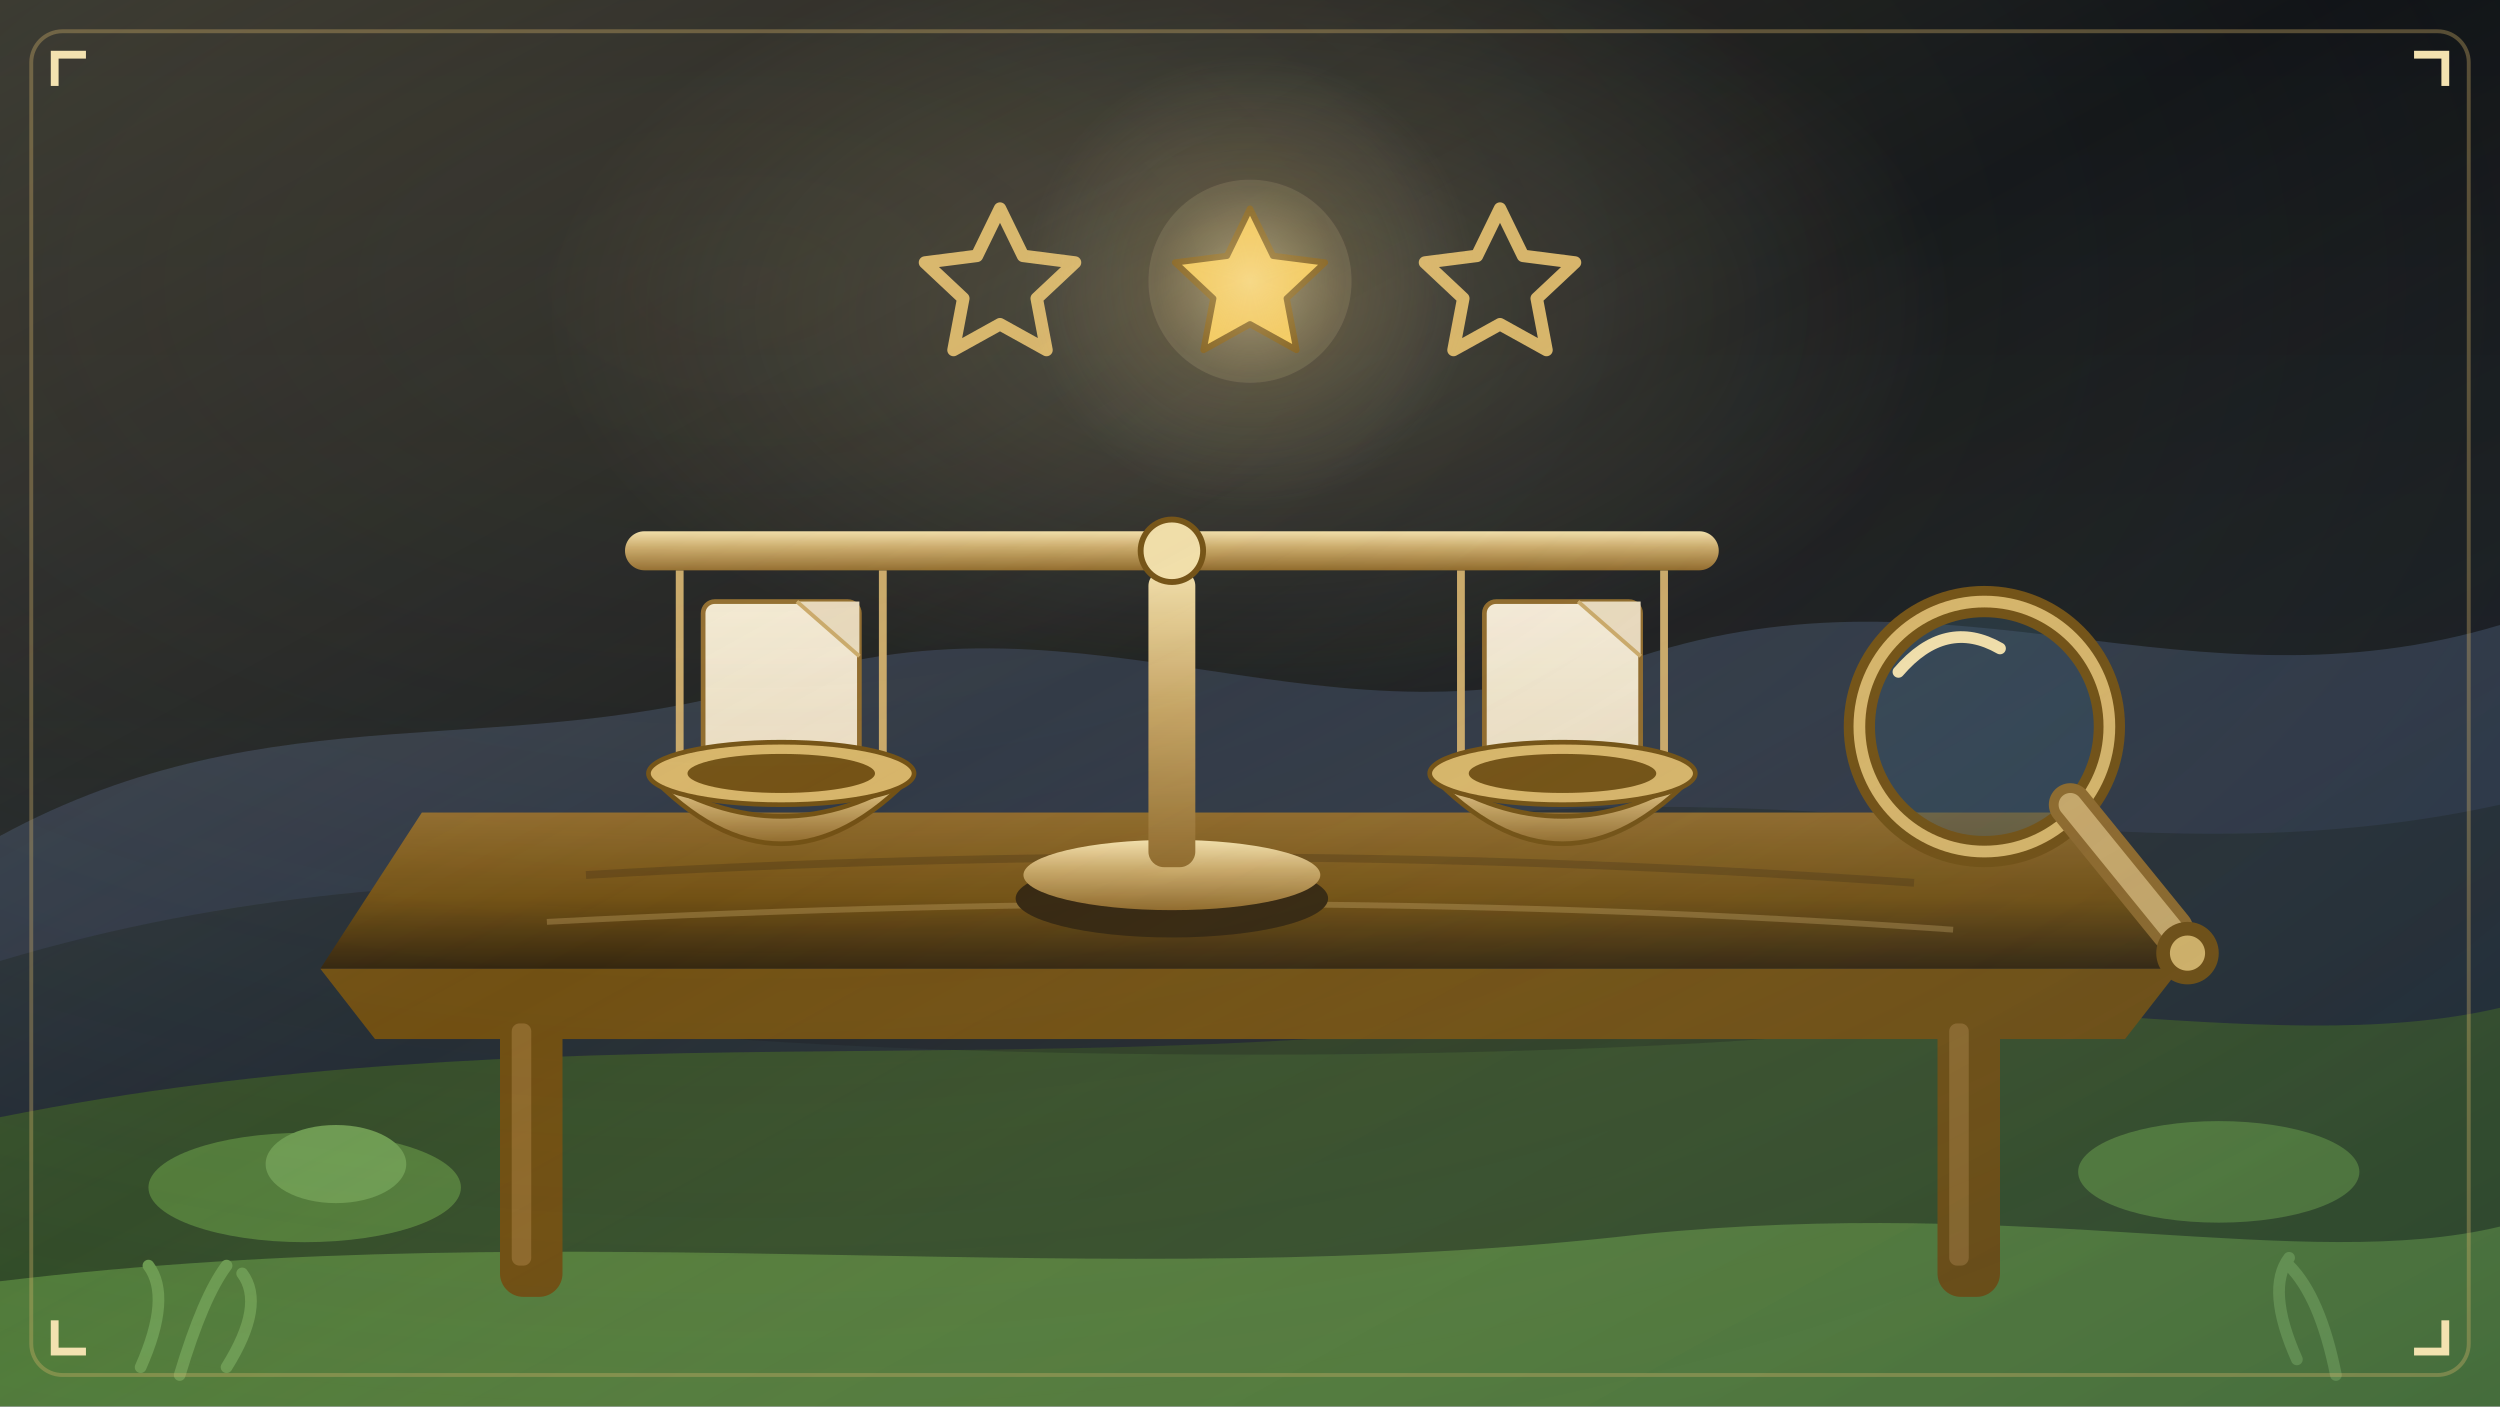
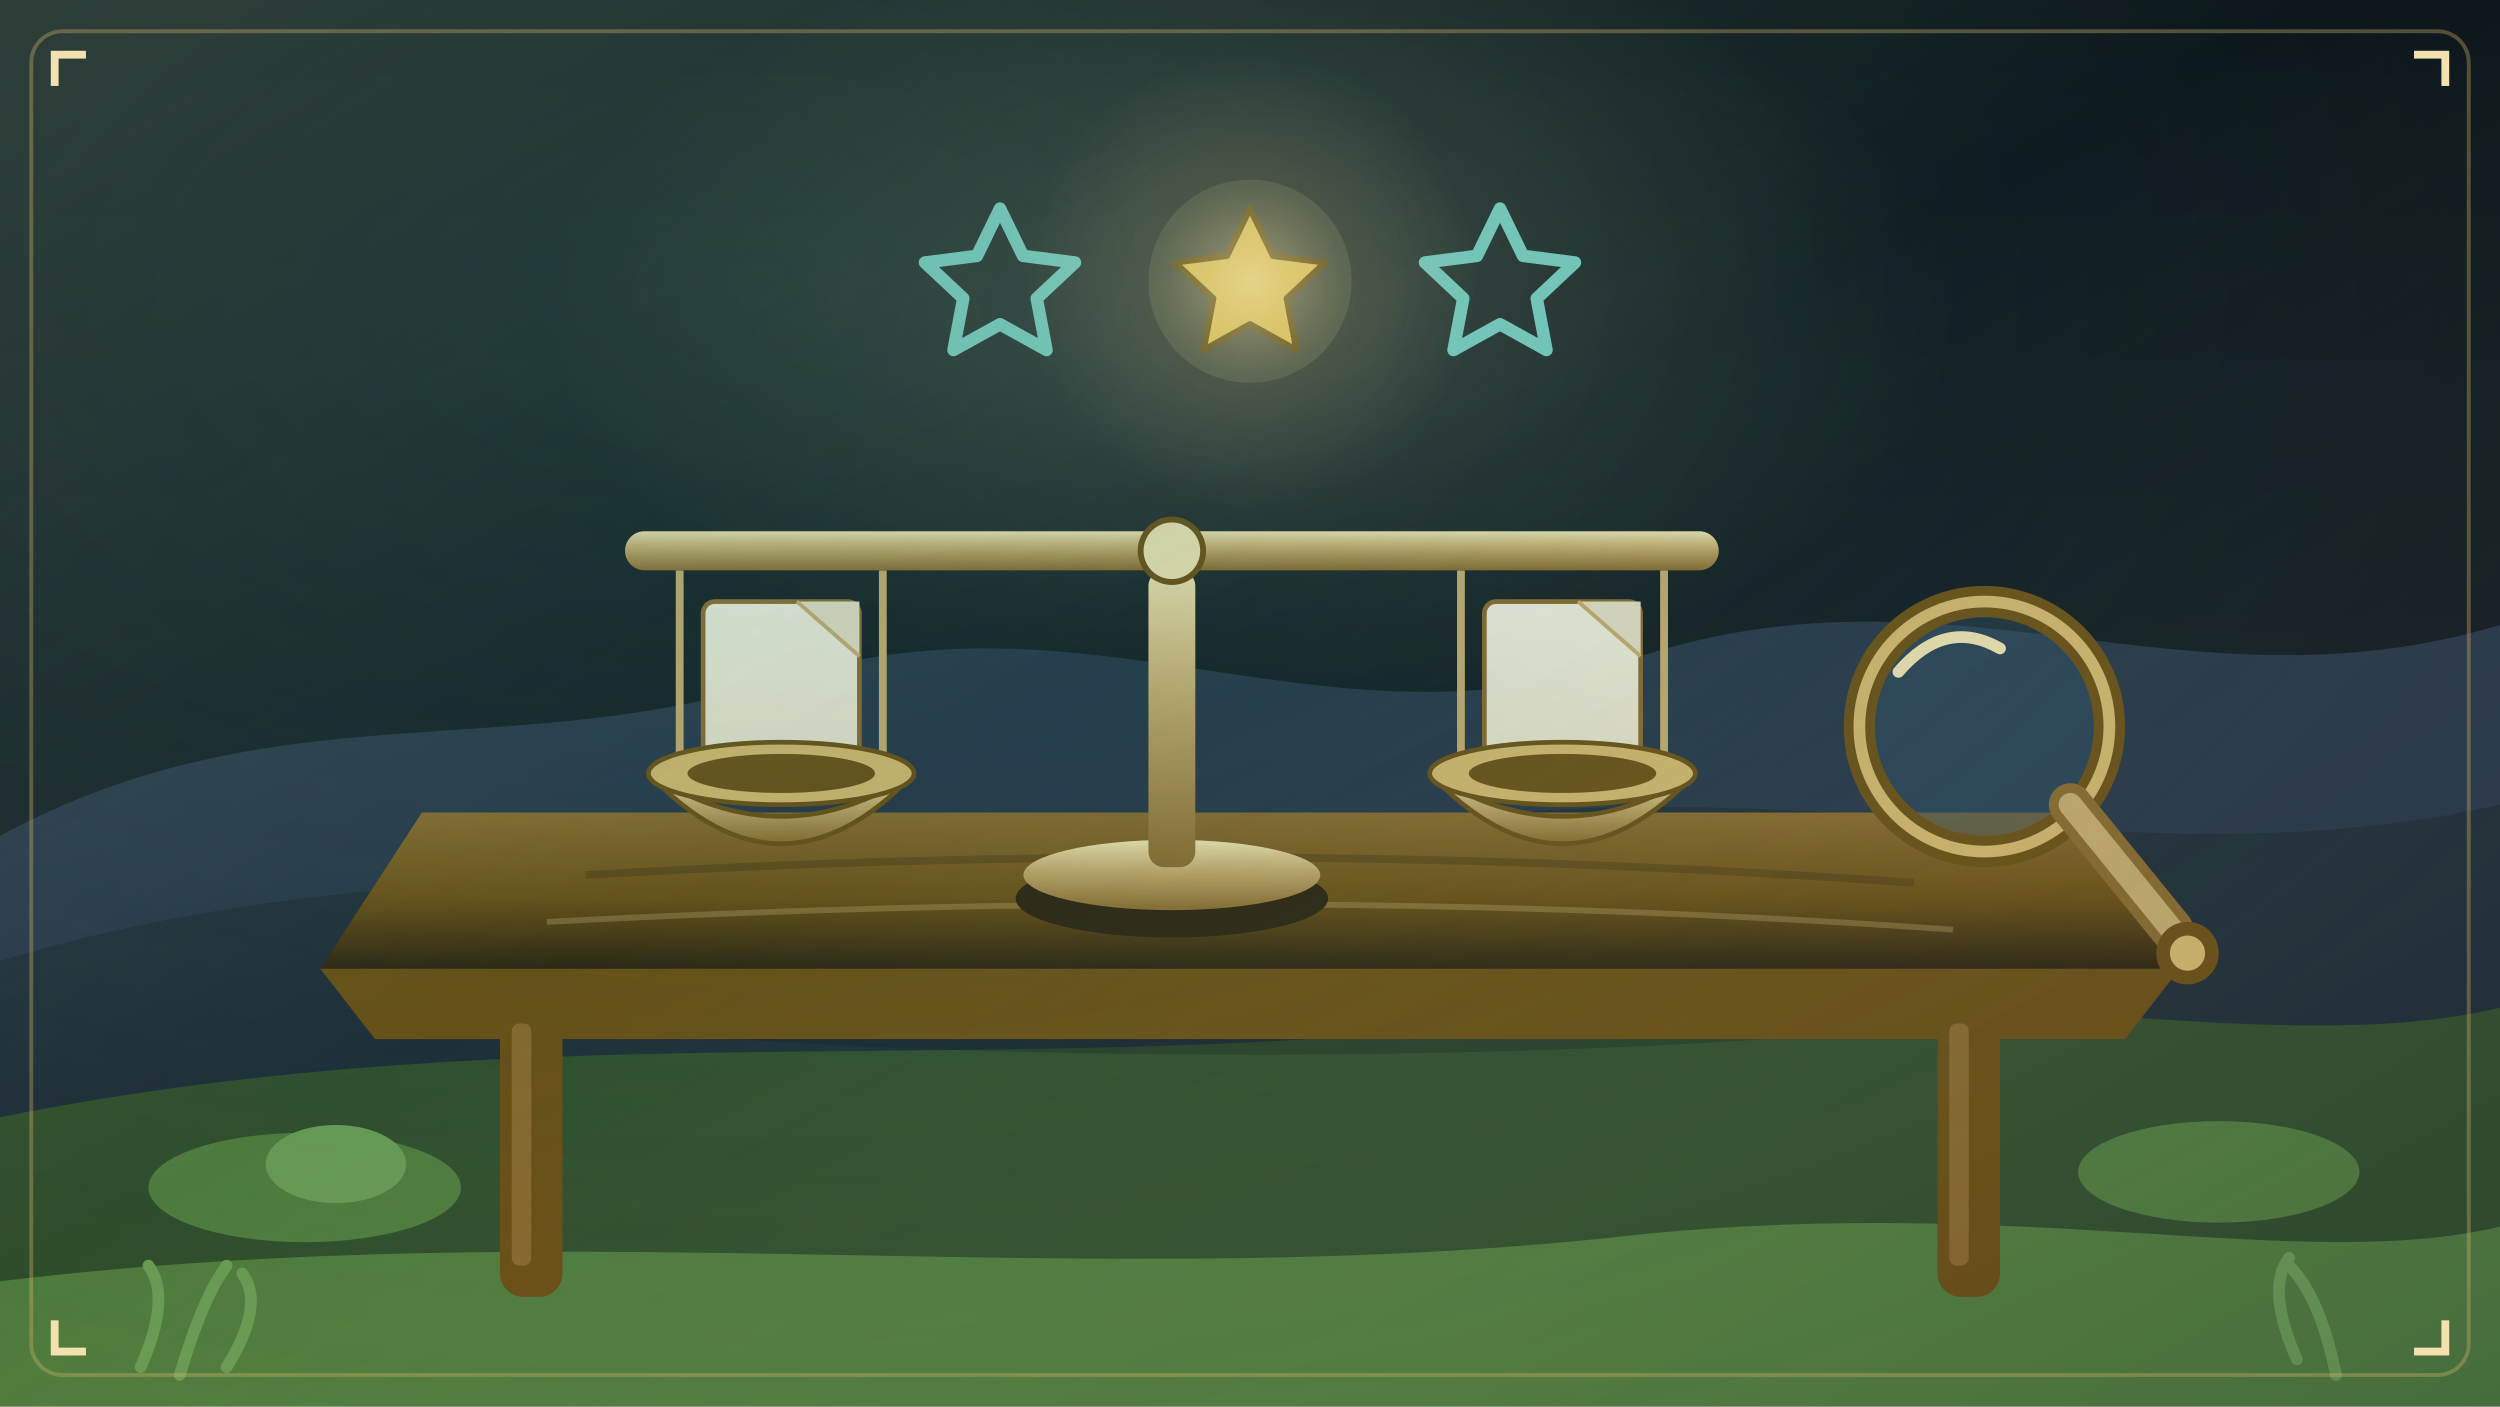
<svg xmlns="http://www.w3.org/2000/svg" viewBox="0 0 640 360" width="640" height="360">
  <defs id="lq-grade-defs">
    <linearGradient id="lq-key" x1="0" y1="0" x2="1" y2="1">
      <stop offset="0" stop-color="#f3e2b0" stop-opacity="0.16" />
      <stop offset="0.46" stop-color="#f3e2b0" stop-opacity="0" />
      <stop offset="1" stop-color="#163044" stop-opacity="0.18" />
    </linearGradient>
    <radialGradient id="lq-tint" cx="0.3" cy="0.2" r="0.9">
-       <stop offset="0" stop-color="#d7b56a" stop-opacity="0.13" />
-       <stop offset="1" stop-color="#d7b56a" stop-opacity="0" />
+       <stop offset="0" stop-color="#2a8a7a" stop-opacity="0.24" />
+       <stop offset="1" stop-color="#2a8a7a" stop-opacity="0" />
    </radialGradient>
    <radialGradient id="lq-gold" cx="0.5" cy="0.5" r="0.5">
      <stop offset="0" stop-color="#f3e2b0" stop-opacity="0.5" />
      <stop offset="0.42" stop-color="#d7b56a" stop-opacity="0.14" />
      <stop offset="1" stop-color="#f3e2b0" stop-opacity="0" />
    </radialGradient>
  </defs>
  <defs>
    <linearGradient id="ev-sky" x1="0" y1="0" x2="0" y2="1">
      <stop offset="0" stop-color="#0a0f15" />
      <stop offset="0.5" stop-color="#0e141c" />
      <stop offset="1" stop-color="#1c2733" />
    </linearGradient>
    <linearGradient id="ev-wood" x1="0" y1="0" x2="0" y2="1">
      <stop offset="0" stop-color="#8a6528" />
      <stop offset="0.55" stop-color="#6b4a0e" />
      <stop offset="1" stop-color="#2a1d0a" />
    </linearGradient>
    <linearGradient id="ev-brass" x1="0" y1="0" x2="0" y2="1">
      <stop offset="0" stop-color="#f3e2b0" />
      <stop offset="0.42" stop-color="#c8a86a" />
      <stop offset="1" stop-color="#8a6528" />
    </linearGradient>
    <linearGradient id="ev-paper" x1="0" y1="0" x2="0" y2="1">
      <stop offset="0" stop-color="#f6efe0" />
      <stop offset="1" stop-color="#e8dcc4" />
    </linearGradient>
    <radialGradient id="ev-glow" cx="0.5" cy="0.22" r="0.28">
      <stop offset="0" stop-color="#f3e2b0" stop-opacity="0.2" />
      <stop offset="1" stop-color="#f3e2b0" stop-opacity="0" />
    </radialGradient>
  </defs>
  <rect width="640" height="360" fill="url(#ev-sky)" />
  <rect width="640" height="360" fill="url(#ev-glow)" />
  <path d="M0 214 C70 176 130 196 200 174 C280 148 340 196 420 168 C500 142 560 184 640 160 L640 280 L0 280 Z" fill="#243044" />
  <path d="M0 246 C120 210 220 236 340 214 C460 192 540 228 640 206 L640 320 L0 320 Z" fill="#1c2733" />
  <path d="M0 286 C140 258 260 278 400 260 C500 248 580 272 640 258 L640 360 L0 360 Z" fill="#2f4a28" />
  <path d="M0 328 C150 310 280 332 420 316 C520 306 590 326 640 314 L640 360 L0 360 Z" fill="#4f7a3a" />
  <ellipse cx="78" cy="304" rx="40" ry="14" fill="#4f7a3a" />
  <ellipse cx="86" cy="298" rx="18" ry="10" fill="#6a9a52" />
  <ellipse cx="568" cy="300" rx="36" ry="13" fill="#4f7a3a" />
  <ellipse cx="320" cy="252" rx="210" ry="18" fill="#0a0f15" opacity="0.28" />
  <path d="M108 208 H532 L558 248 H82 Z" fill="url(#ev-wood)" />
  <path d="M150 224 Q320 214 490 226" fill="none" stroke="#2a1d0a" stroke-width="2" opacity="0.28" />
  <path d="M140 236 Q330 226 500 238" fill="none" stroke="#c8a86a" stroke-width="1.5" opacity="0.35" />
  <path d="M82 248 H558 L544 266 H96 Z" fill="#6b4a0e" />
  <rect x="128" y="258" width="16" height="74" rx="6" fill="#6b4a0e" />
  <rect x="131" y="262" width="5" height="62" rx="2" fill="#8a6528" />
  <rect x="496" y="258" width="16" height="74" rx="6" fill="#6b4a0e" />
  <rect x="499" y="262" width="5" height="62" rx="2" fill="#8a6528" />
  <ellipse cx="300" cy="230" rx="40" ry="10" fill="#2a1d0a" />
  <ellipse cx="300" cy="224" rx="38" ry="9" fill="url(#ev-brass)" />
  <rect x="294" y="146" width="12" height="76" rx="4" fill="url(#ev-brass)" />
  <line x1="174" y1="146" x2="174" y2="198" stroke="#c8a86a" stroke-width="2" />
  <line x1="226" y1="146" x2="226" y2="198" stroke="#c8a86a" stroke-width="2" />
  <line x1="374" y1="146" x2="374" y2="198" stroke="#c8a86a" stroke-width="2" />
  <line x1="426" y1="146" x2="426" y2="198" stroke="#c8a86a" stroke-width="2" />
  <rect x="180" y="154" width="40" height="50" rx="3" fill="url(#ev-paper)" stroke="#8a6528" stroke-width="1.2" />
  <path d="M204 154 H220 V168 Z" fill="#e8dcc4" />
  <path d="M204 154 L220 168" fill="none" stroke="#c8a86a" stroke-width="1" />
  <rect x="380" y="154" width="40" height="50" rx="3" fill="url(#ev-paper)" stroke="#8a6528" stroke-width="1.2" />
  <path d="M404 154 H420 V168 Z" fill="#e8dcc4" />
  <path d="M404 154 L420 168" fill="none" stroke="#c8a86a" stroke-width="1" />
  <path d="M166 198 Q200 234 234 198 Q200 220 166 198 Z" fill="url(#ev-brass)" stroke="#6b4a0e" stroke-width="1.2" />
  <path d="M366 198 Q400 234 434 198 Q400 220 366 198 Z" fill="url(#ev-brass)" stroke="#6b4a0e" stroke-width="1.2" />
  <ellipse cx="200" cy="198" rx="34" ry="8" fill="#d7b56a" stroke="#6b4a0e" stroke-width="1.2" />
  <ellipse cx="200" cy="198" rx="24" ry="5" fill="#6b4a0e" />
  <ellipse cx="400" cy="198" rx="34" ry="8" fill="#d7b56a" stroke="#6b4a0e" stroke-width="1.2" />
  <ellipse cx="400" cy="198" rx="24" ry="5" fill="#6b4a0e" />
  <rect x="160" y="136" width="280" height="10" rx="5" fill="url(#ev-brass)" />
  <circle cx="300" cy="141" r="8" fill="#f3e2b0" stroke="#6b4a0e" stroke-width="1.5" />
  <circle cx="508" cy="186" r="32" fill="#2a4e66" opacity="0.4" />
  <circle cx="508" cy="186" r="32" fill="none" stroke="#6b4a0e" stroke-width="8" />
  <circle cx="508" cy="186" r="32" fill="none" stroke="#d7b56a" stroke-width="3" />
  <path d="M486 172 q12 -14 26 -6" fill="none" stroke="#f3e2b0" stroke-width="3" stroke-linecap="round" />
  <path d="M530 206 L556 238" stroke="#8a6528" stroke-width="11" stroke-linecap="round" />
  <path d="M530 206 L556 238" stroke="#c8a86a" stroke-width="6" stroke-linecap="round" />
  <circle cx="560" cy="244" r="8" fill="#6b4a0e" />
  <circle cx="560" cy="244" r="4.5" fill="#d7b56a" />
  <g fill="none" stroke="#6a9a52" stroke-width="3" stroke-linecap="round">
    <path d="M36 350 q8 -18 2 -26" />
    <path d="M46 352 q6 -20 12 -28" />
    <path d="M58 350 q10 -16 4 -24" />
    <path d="M588 348 q-8 -18 -2 -26" />
    <path d="M598 352 q-4 -20 -12 -28" />
  </g>
  <circle cx="320" cy="72" r="26" fill="#f3e2b0" opacity="0.14" />
-   <g fill="none" stroke="#d7b56a" stroke-width="1.6" stroke-linejoin="round" vector-effect="non-scaling-stroke">
+   <g fill="none" stroke="#7ecfc4" stroke-width="1.6" stroke-linejoin="round" vector-effect="non-scaling-stroke">
    <path transform="translate(256 72) scale(2)" d="M0 -9.3 2.95 -3.25 9.6 -2.4 4.7 2.2 5.95 8.8 0 5.5 -5.95 8.8 -4.7 2.2 -9.6 -2.4 -2.95 -3.25 Z" />
    <path transform="translate(384 72) scale(2)" d="M0 -9.3 2.95 -3.25 9.6 -2.4 4.7 2.2 5.95 8.8 0 5.5 -5.95 8.8 -4.7 2.2 -9.6 -2.4 -2.95 -3.25 Z" />
  </g>
  <path transform="translate(320 72) scale(2)" d="M0 -9.3 2.95 -3.25 9.6 -2.4 4.7 2.2 5.95 8.8 0 5.5 -5.95 8.8 -4.7 2.2 -9.6 -2.4 -2.95 -3.25 Z" fill="#ffd25a" stroke="#6b4a0e" stroke-width="1.6" stroke-linejoin="round" vector-effect="non-scaling-stroke" />
  <g id="lq-grade" pointer-events="none">
    <rect width="640" height="360" fill="url(#lq-key)" />
    <rect width="640" height="360" fill="url(#lq-tint)" />
    <circle cx="320" cy="72" r="58" fill="url(#lq-gold)" />
  </g>
  <rect x="8" y="8" width="624" height="344" rx="8" fill="none" stroke="#d7b56a" stroke-width="1" opacity="0.35" />
  <g fill="none" stroke="#f3e2b0" stroke-width="2" stroke-linecap="butt" stroke-linejoin="miter">
    <path d="M14 22 V14 H22" />
    <path d="M618 14 H626 V22" />
    <path d="M22 346 H14 V338" />
    <path d="M618 346 H626 V338" />
  </g>
</svg>
